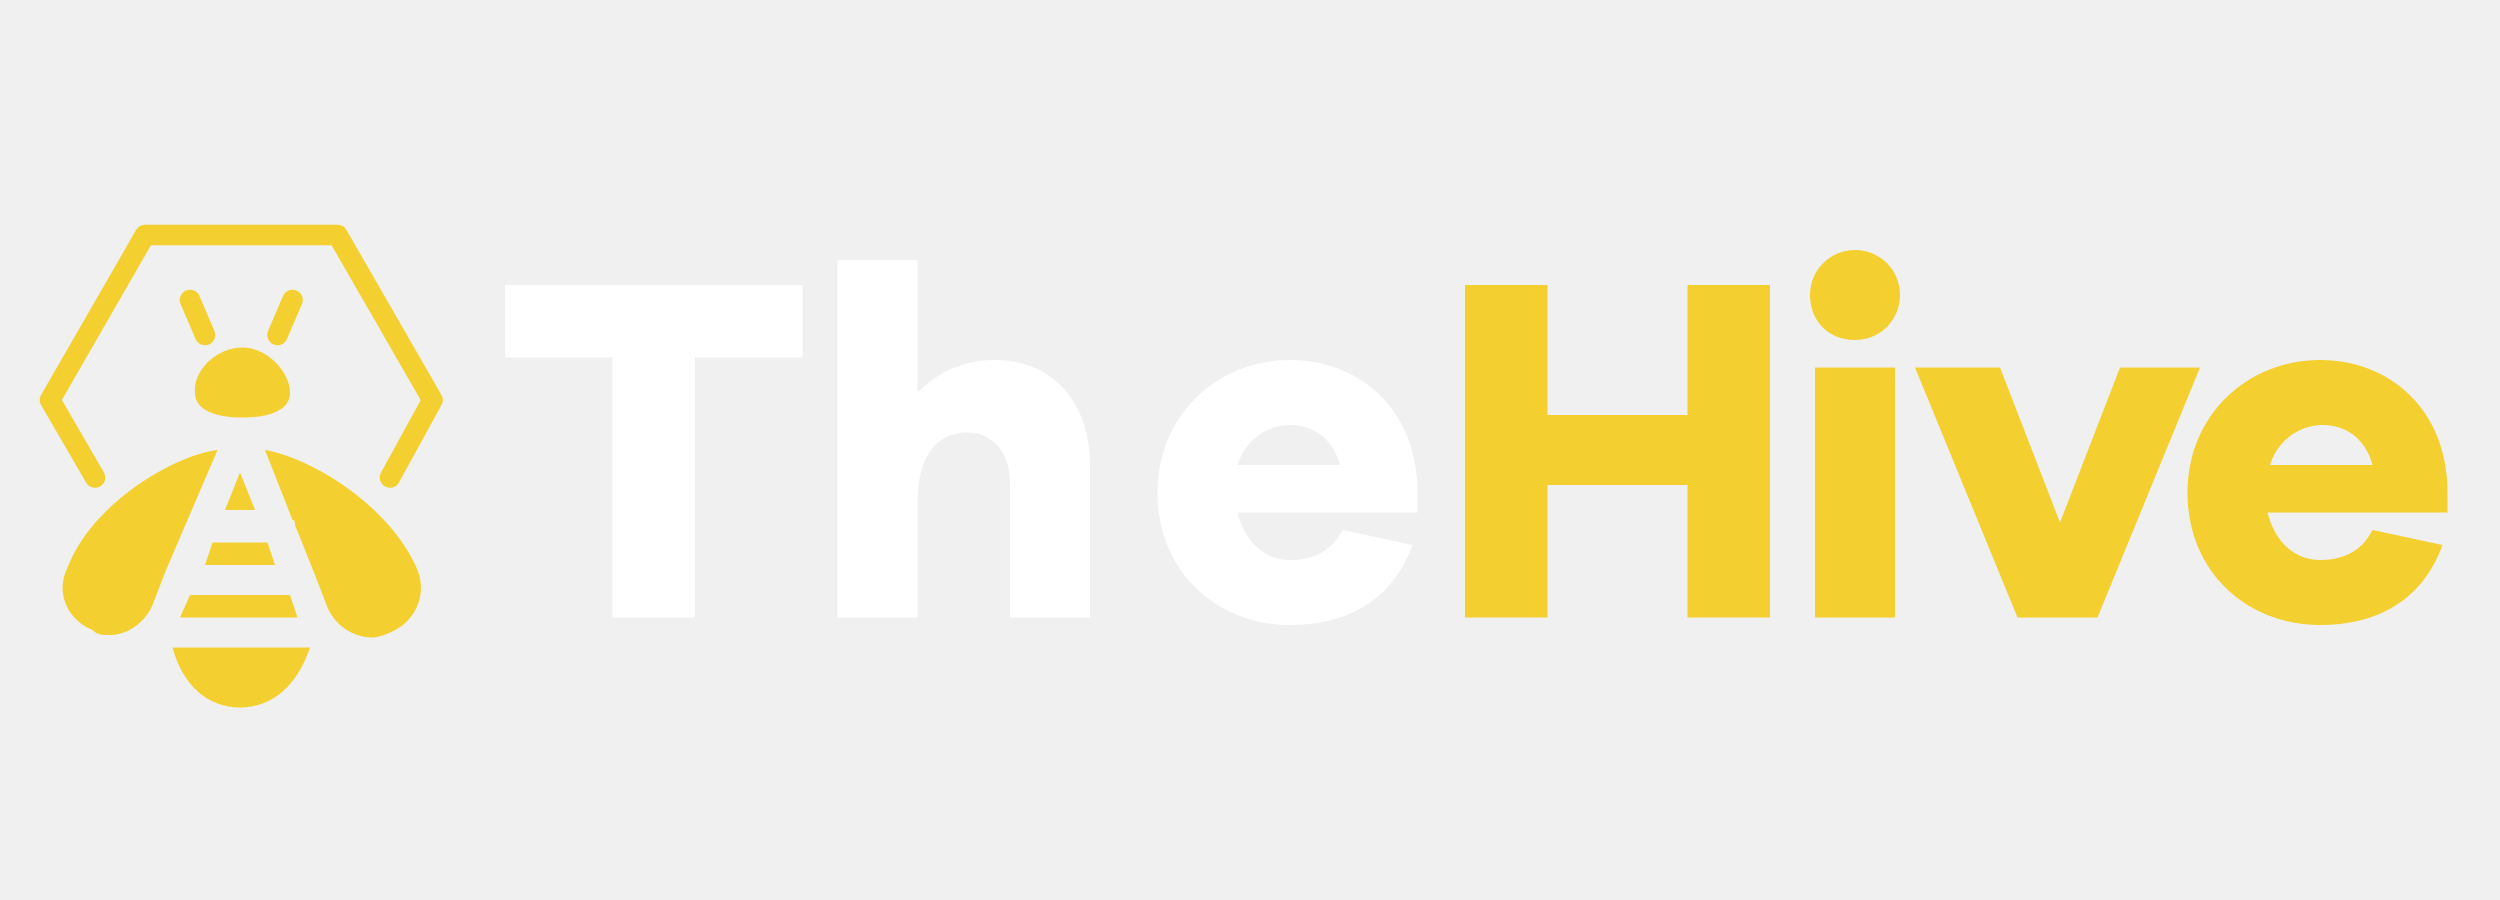
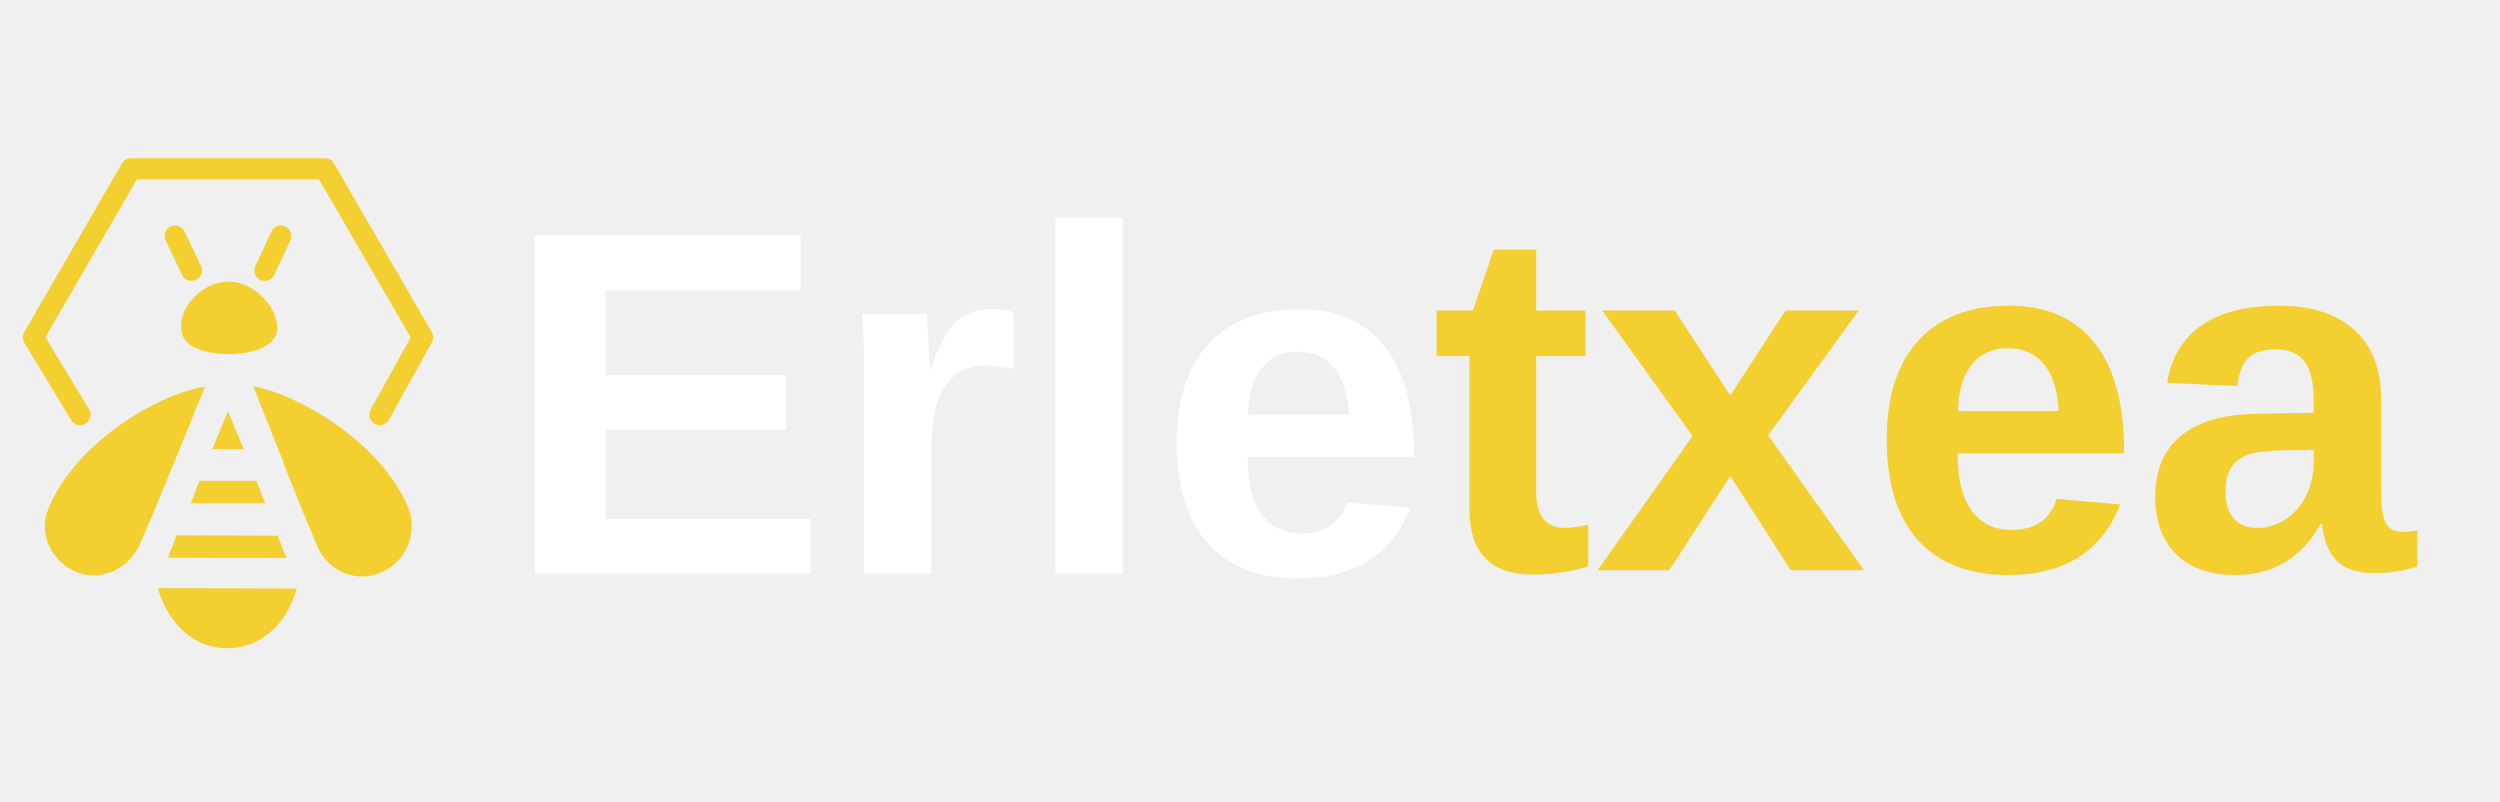
- <svg xmlns="http://www.w3.org/2000/svg" version="1.1" id="Layer_1" x="0px" y="0px" viewBox="0 0 100 36" enable-background="new 0 0 100 36" xml:space="preserve">
-   <g>
-     <path fill="#FFFFFF" d="M27.8,14.3v10.4h-3.3V14.3h-4.3v-2.9h11.9v2.9H27.8z" />
-     <path fill="#FFFFFF" d="M43.6,18.6v6.1h-3.2v-5.4c0-1.2-0.7-2-1.7-2c-1.2,0-2,0.9-2,2.8v4.6h-3.2V10.4h3.2v5.3   c0.8-0.8,1.8-1.3,3.1-1.3C42.1,14.4,43.6,16.1,43.6,18.6z" />
-     <path fill="#FFFFFF" d="M56.8,20.5h-7.3c0.3,1.2,1.1,1.9,2.1,1.9c0.7,0,1.6-0.2,2.1-1.2l2.8,0.6C55.7,24,53.9,25,51.6,25   c-2.9,0-5.3-2.1-5.3-5.3c0-3.1,2.4-5.3,5.3-5.3c2.8,0,5.1,2,5.1,5.3V20.5z M49.5,18.6h4.1c-0.3-1.1-1.1-1.6-2-1.6   C50.7,17,49.8,17.6,49.5,18.6z" />
-     <path fill="#F3D02F" d="M70.8,24.7h-3.3v-5.3h-5.6v5.3h-3.3V11.4h3.3v5.2h5.6v-5.2h3.3V24.7z" />
-     <path fill="#F3D02F" d="M76,11.8c0,1-0.8,1.8-1.8,1.8c-1.1,0-1.8-0.8-1.8-1.8c0-1,0.8-1.8,1.8-1.8C75.2,10,76,10.8,76,11.8z    M72.6,24.7v-10h3.2v10H72.6z" />
-     <path fill="#F3D02F" d="M83.9,24.7h-3.2l-4.1-10h3.4l2.4,6.2l2.4-6.2H88L83.9,24.7z" />
-     <path fill="#F3D02F" d="M98,20.5h-7.3c0.3,1.2,1.1,1.9,2.1,1.9c0.7,0,1.6-0.2,2.1-1.2l2.8,0.6C96.9,24,95.1,25,92.8,25   c-2.9,0-5.3-2.1-5.3-5.3c0-3.1,2.4-5.3,5.3-5.3c2.8,0,5.1,2,5.1,5.3V20.5z M90.8,18.6h4.1c-0.3-1.1-1.1-1.6-2-1.6   C92,17,91.1,17.6,90.8,18.6z" />
-     <g>
-       <g>
-         <path fill="#F3D02F" d="M9.7,13.9c1,0,1.9,1,1.9,1.8c0,1-1.6,1-1.9,1l0,0c-0.3,0-1.9,0-1.9-1C7.7,14.9,8.6,13.9,9.7,13.9     L9.7,13.9z M7.6,23.8l4,0l0.3,0.9l-4.7,0L7.6,23.8z M8.2,22.6l0.3-0.9l2.2,0l0.3,0.9L8.2,22.6z M9,20.4l0.6-1.5l0.6,1.5L9,20.4z      M4.4,25.4c-0.3,0-0.5,0-0.7-0.2c-1-0.4-1.5-1.5-1-2.5C3.7,20.1,7,18.2,8.7,18l-1.2,2.8l0,0l-0.9,2.1l0,0l-0.5,1.3     C5.8,24.9,5.1,25.4,4.4,25.4L4.4,25.4z M9.6,28.3c-1.3,0-2.3-0.9-2.7-2.4l5.5,0C11.9,27.4,10.9,28.3,9.6,28.3L9.6,28.3z      M15.6,25.3c-0.2,0.1-0.5,0.2-0.7,0.2c-0.8,0-1.5-0.5-1.8-1.2L12.6,23l0,0l-0.8-2c0-0.1,0-0.2-0.1-0.2l-1.1-2.8     c1.8,0.3,5,2.2,6.1,4.8C17.1,23.8,16.6,24.9,15.6,25.3L15.6,25.3z" />
-         <line fill="none" stroke="#F3D02F" stroke-width="0.821" stroke-linecap="round" stroke-miterlimit="10" x1="8.2" y1="13.4" x2="7.6" y2="12" />
-         <line fill="none" stroke="#F3D02F" stroke-width="0.821" stroke-linecap="round" stroke-miterlimit="10" x1="11.1" y1="13.4" x2="11.7" y2="12" />
+ <svg xmlns="http://www.w3.org/2000/svg" version="1.1" id="Layer_1" x="0px" y="0px" viewBox="0 0 624 200" enable-background="new 0 0 624 200" xml:space="preserve">
+   <defs id="defs11">
+ 		
+ 		
+ 		
+ 		
+ 		
+ 		
+ 		
+ 	</defs>
+   <g id="g11">
+     <g id="g14">
+       <text xml:space="preserve" style="font-size:122.667px;writing-mode:lr-tb;direction:ltr;fill:#151632;fill-opacity:1" x="125.291" y="143.185" id="text11">
+         <tspan id="tspan11" x="125.291" y="143.185" style="font-style:normal;font-variant:normal;font-weight:bold;font-stretch:normal;font-size:122.667px;font-family:Arial;-inkscape-font-specification:'Arial Bold';fill:#ffffff;fill-opacity:1">Erle</tspan>
+       </text>
+       <text xml:space="preserve" style="font-style:normal;font-variant:normal;font-weight:bold;font-stretch:normal;font-size:122.667px;font-family:Arial;-inkscape-font-specification:'Arial Bold';writing-mode:lr-tb;direction:ltr;fill:#f3d02f;fill-opacity:1" x="357.065" y="142.317" id="text12">
+         <tspan id="tspan12" x="357.065" y="142.317" style="font-size:122.667px">txea</tspan>
+       </text>
+     </g>
+     <g id="g13">
+       <g id="g10">
+         <g id="g9">
+           <path fill="#F3D02F" d="M57,70.3c6.6,0,12.2,6.4,12.2,11.5c0,6.1-10,6.6-12,6.6l0,0c-2.2,0-12-0.3-12-6.6     C44.8,76.7,50.4,70.3,57,70.3L57,70.3z M44.1,133.6l25.2,0.1l2.2,5.6l-29.6-0.1L44.1,133.6z M47.6,125.6l2.2-5.6l14.2,0l2.2,5.6     L47.6,125.6z M53,112.1l3.9-9.5l3.9,9.5L53,112.1z M23.3,143.6c-1.7,0-3.2-0.3-4.6-1c-6.1-2.7-9.3-9.8-6.5-15.9     c6.9-16.6,27.7-28.5,39-30.2l-7.4,18.1l0,0L38.3,128l0,0l-3.5,8.1C32.6,140.7,28.2,143.6,23.3,143.6L23.3,143.6z M56.7,161.8     c-8.1,0-14.7-5.9-17.3-15l34.7,0.1C71.4,156.2,64.8,161.8,56.7,161.8L56.7,161.8z M95,142.9c-1.5,0.7-3.2,1-4.6,1     c-4.9,0-9.3-3-11.2-7.6l-3.4-8.1l0,0l-5.1-12.7c0-0.5-0.2-1-0.5-1.5l-7-17.6c11.2,2,32,14,38.8,30.5     C104.3,133.3,101.3,140.4,95,142.9L95,142.9z" id="path8" />
+           <line fill="none" stroke="#F3D02F" stroke-width="5.215" stroke-linecap="round" stroke-miterlimit="10" x1="47.8" y1="67.5" x2="43.7" y2="58.9" id="line8" />
+           <line fill="none" stroke="#F3D02F" stroke-width="5.215" stroke-linecap="round" stroke-miterlimit="10" x1="66.1" y1="67.5" x2="70.1" y2="58.9" id="line9" />
+         </g>
+         <polyline fill="none" stroke="#F3D02F" stroke-width="5.215" stroke-linecap="round" stroke-linejoin="round" stroke-miterlimit="10" points="    94.8,103.5 105.5,84.2 81.1,42.1 32.7,42.1 8.3,84.2 20,103.5   " id="polyline9" />
      </g>
-       <polyline fill="none" stroke="#F3D02F" stroke-width="0.821" stroke-linecap="round" stroke-linejoin="round" stroke-miterlimit="10" points="    15.6,19.1 17.3,16 13.5,9.4 5.8,9.4 2,16 3.8,19.1   " />
    </g>
  </g>
</svg>
